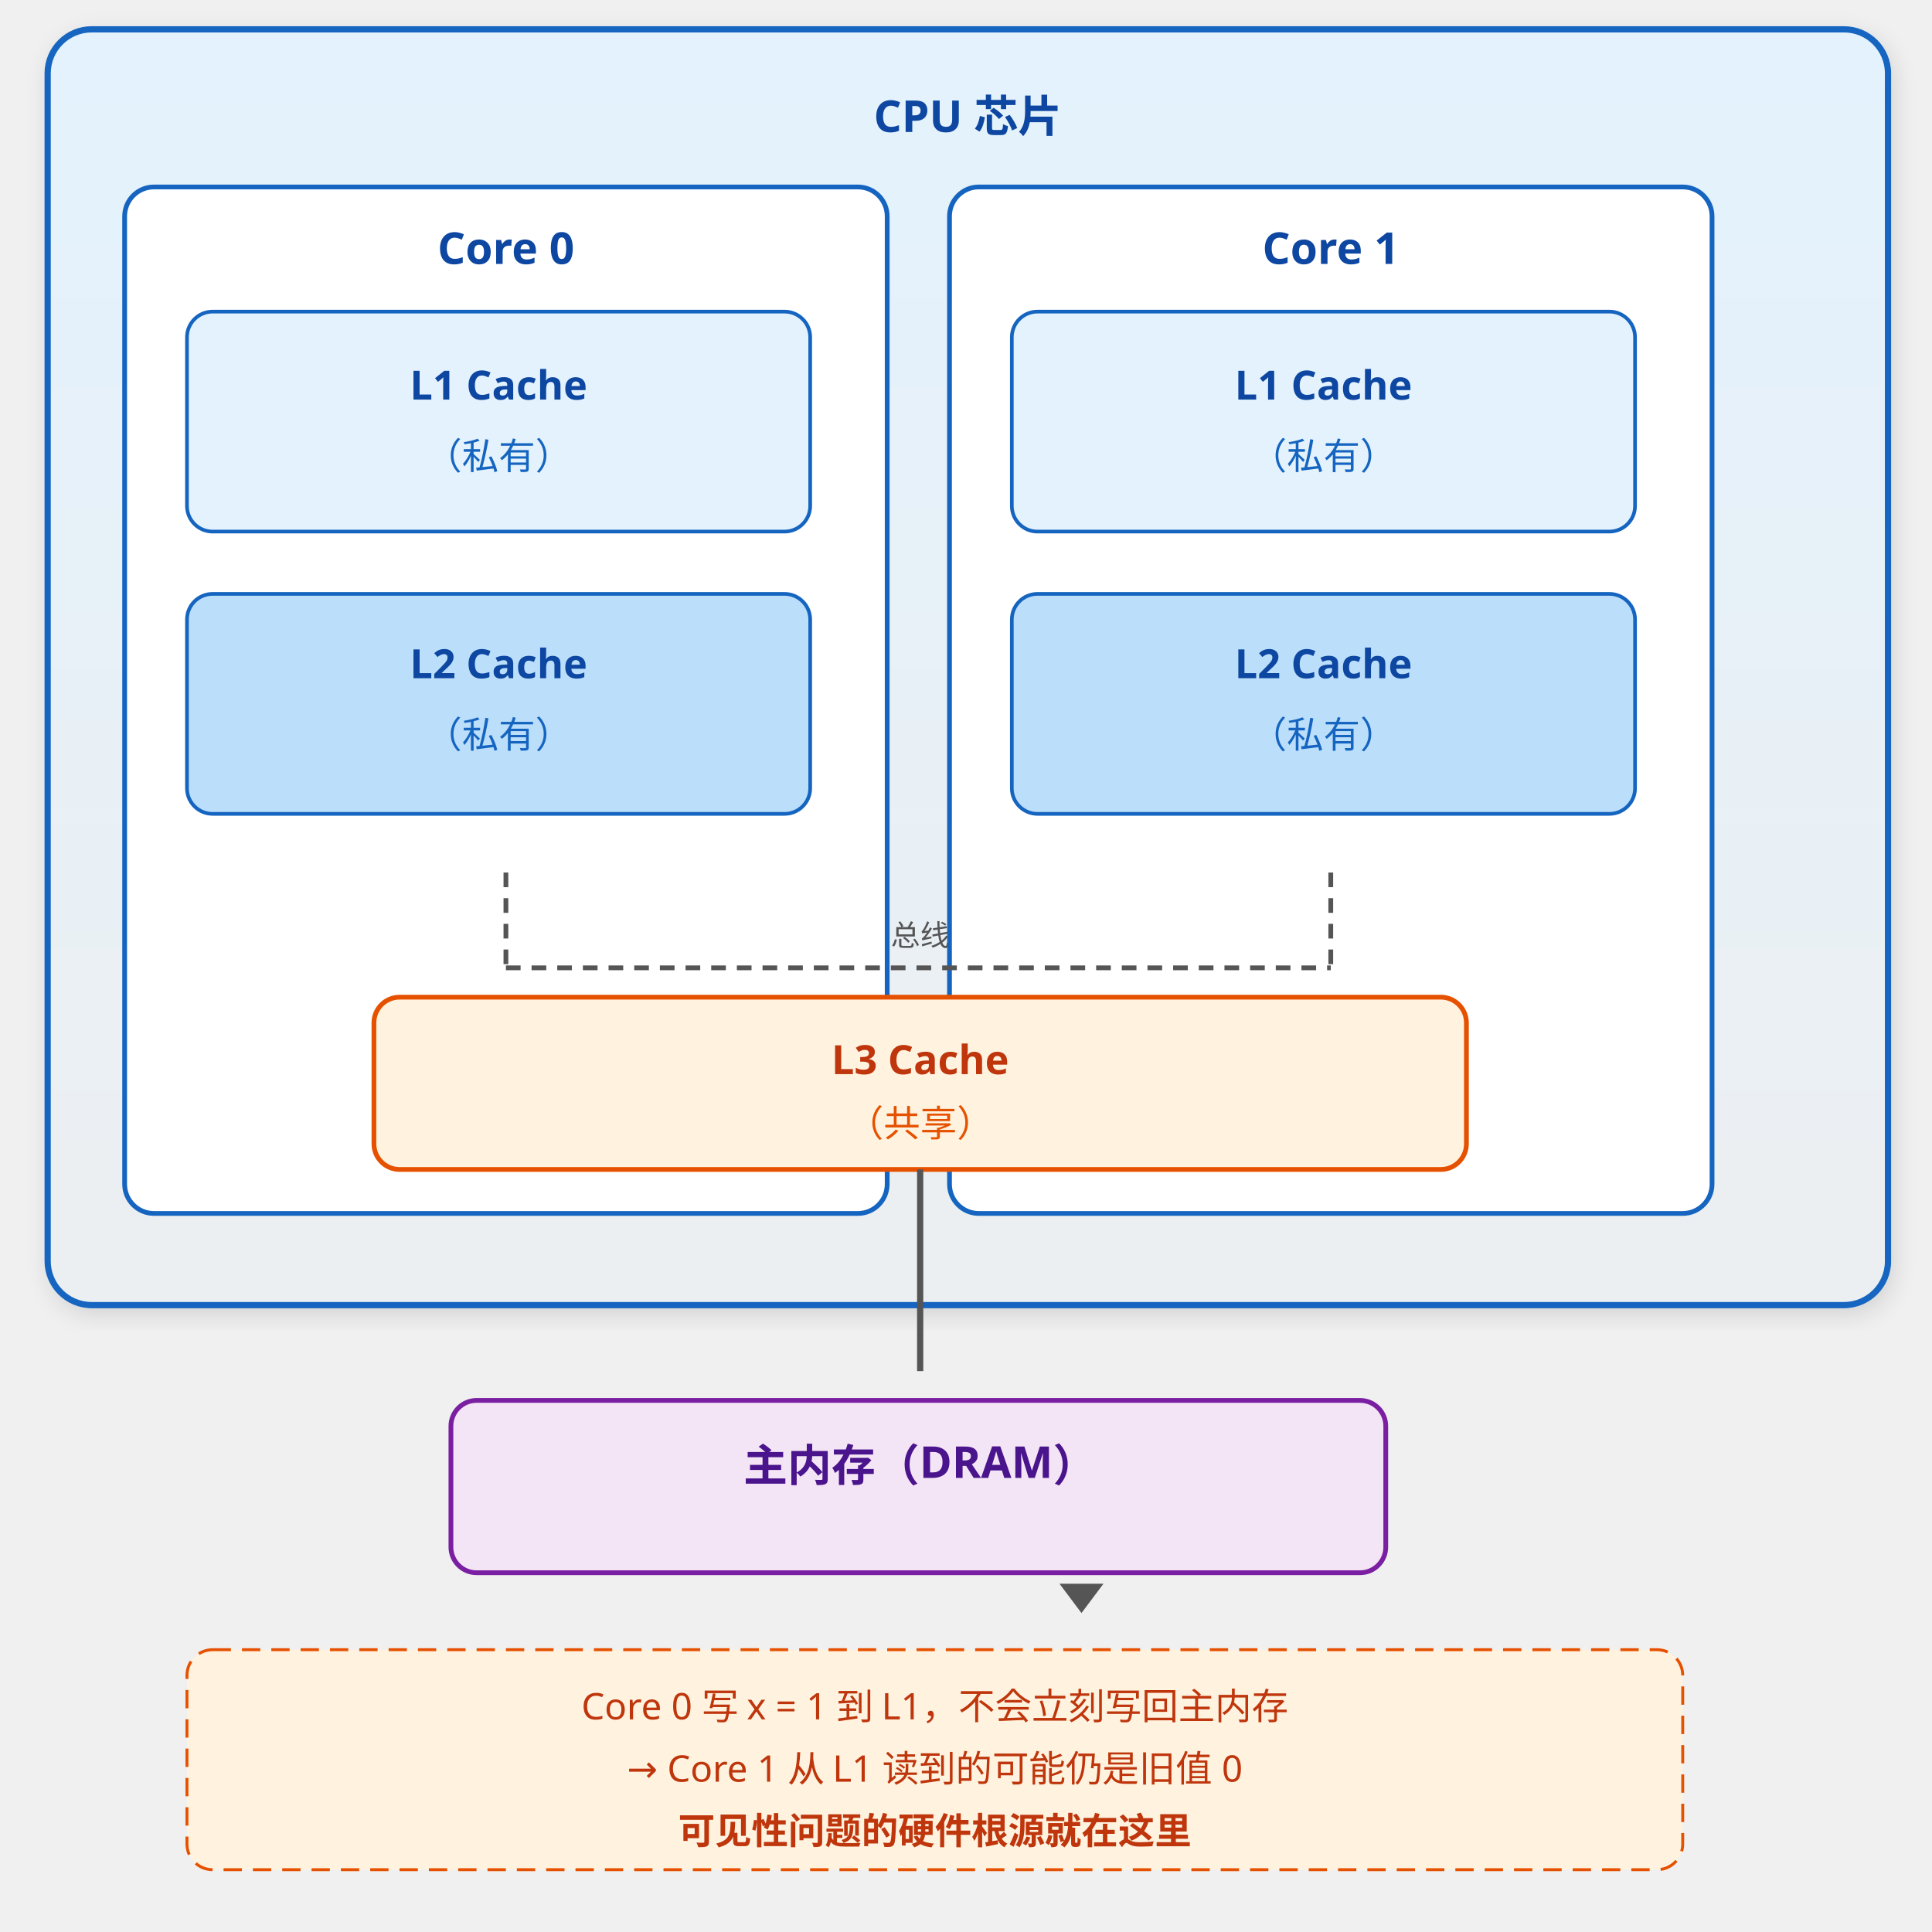
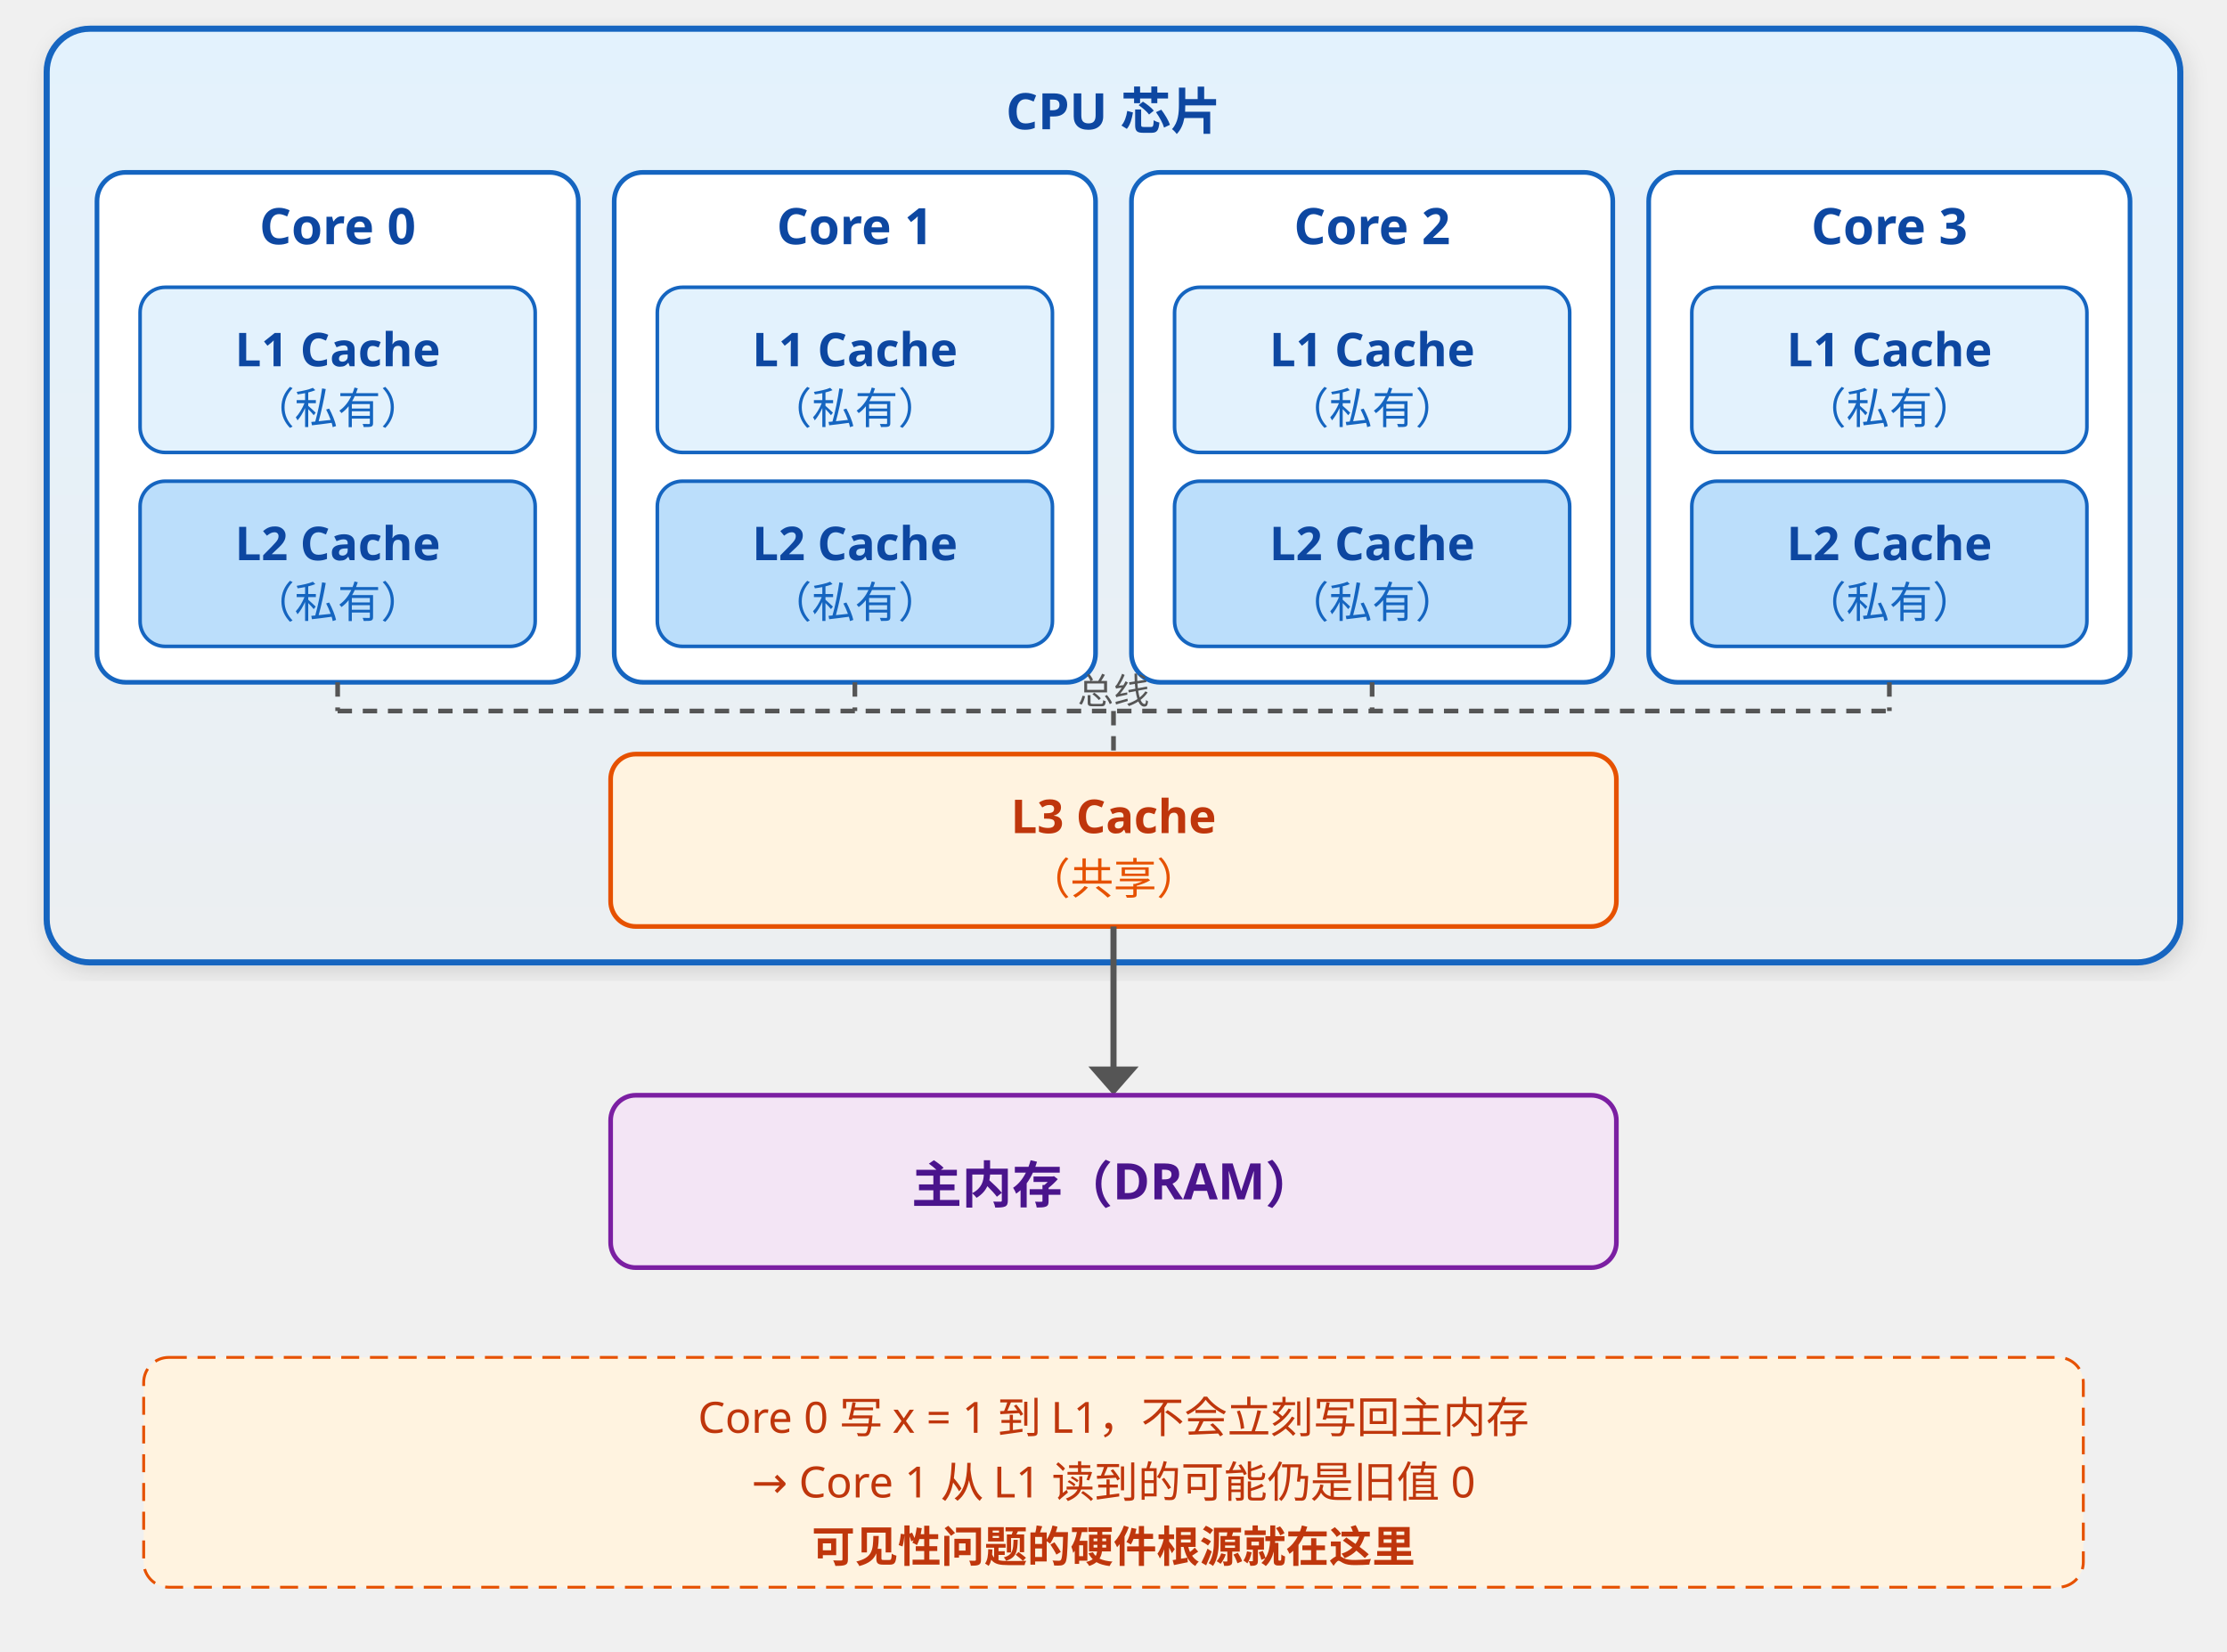
- <svg xmlns="http://www.w3.org/2000/svg" viewBox="0 0 527 527" width="527" height="527">
+ <svg xmlns="http://www.w3.org/2000/svg" viewBox="0 0 620 460" width="620" height="460">
  <defs>
    <style>
      text { font-family: 'Noto Sans SC','PingFang SC','Microsoft YaHei',sans-serif; }
    </style>
    <linearGradient id="chipBg" x1="0" y1="0" x2="0" y2="1">
      <stop offset="0%" stop-color="#e3f2fd" />
      <stop offset="100%" stop-color="#eceff1" />
    </linearGradient>
    <filter id="shadow" x="-2%" y="-2%" width="104%" height="104%">
      <feDropShadow dx="1" dy="2" stdDeviation="3" flood-opacity="0.12" />
    </filter>
  </defs>
-   <rect x="13" y="8" width="502" height="348" rx="12" fill="url(#chipBg)" stroke="#1565c0" stroke-width="1.7" filter="url(#shadow)" />
-   <text x="264" y="36" text-anchor="middle" font-size="12" font-weight="bold" fill="#0d47a1">CPU 芯片</text>
-   <rect x="34" y="51" width="208" height="280" rx="8" fill="#ffffff" stroke="#1565c0" stroke-width="1.3" />
-   <text x="138" y="72" text-anchor="middle" font-size="12" font-weight="bold" fill="#0d47a1">Core 0</text>
-   <rect x="51" y="85" width="170" height="60" rx="7" fill="#e3f2fd" stroke="#1565c0" stroke-width="1" />
-   <text x="136" y="109" text-anchor="middle" font-size="11" font-weight="bold" fill="#0d47a1">L1 Cache</text>
-   <text x="136" y="128" text-anchor="middle" font-size="10" fill="#1565c0">（私有）</text>
-   <rect x="51" y="162" width="170" height="60" rx="7" fill="#bbdefb" stroke="#1565c0" stroke-width="1" />
-   <text x="136" y="185" text-anchor="middle" font-size="11" font-weight="bold" fill="#0d47a1">L2 Cache</text>
-   <text x="136" y="204" text-anchor="middle" font-size="10" fill="#1565c0">（私有）</text>
-   <rect x="259" y="51" width="208" height="280" rx="8" fill="#ffffff" stroke="#1565c0" stroke-width="1.3" />
-   <text x="363" y="72" text-anchor="middle" font-size="12" font-weight="bold" fill="#0d47a1">Core 1</text>
-   <rect x="276" y="85" width="170" height="60" rx="7" fill="#e3f2fd" stroke="#1565c0" stroke-width="1" />
-   <text x="361" y="109" text-anchor="middle" font-size="11" font-weight="bold" fill="#0d47a1">L1 Cache</text>
-   <text x="361" y="128" text-anchor="middle" font-size="10" fill="#1565c0">（私有）</text>
-   <rect x="276" y="162" width="170" height="60" rx="7" fill="#bbdefb" stroke="#1565c0" stroke-width="1" />
-   <text x="361" y="185" text-anchor="middle" font-size="11" font-weight="bold" fill="#0d47a1">L2 Cache</text>
-   <text x="361" y="204" text-anchor="middle" font-size="10" fill="#1565c0">（私有）</text>
-   <line x1="138" y1="238" x2="138" y2="264" stroke="#555555" stroke-width="1.3" stroke-dasharray="4,3" />
-   <line x1="363" y1="238" x2="363" y2="264" stroke="#555555" stroke-width="1.3" stroke-dasharray="4,3" />
-   <line x1="138" y1="264" x2="363" y2="264" stroke="#555555" stroke-width="1.3" stroke-dasharray="4,3" />
-   <text x="251" y="258" text-anchor="middle" font-size="8" fill="#555555">总线</text>
-   <rect x="102" y="272" width="298" height="47" rx="7" fill="#fff3e0" stroke="#e65100" stroke-width="1.3" />
-   <text x="251" y="293" text-anchor="middle" font-size="11" font-weight="bold" fill="#bf360c">L3 Cache</text>
-   <text x="251" y="310" text-anchor="middle" font-size="10" fill="#e65100">（共享）</text>
-   <line x1="251" y1="319" x2="251" y2="374" stroke="#555555" stroke-width="1.7" />
-   <polygon points="295,440 289,432 301,432" fill="#555555" />
-   <rect x="123" y="382" width="255" height="47" rx="7" fill="#f3e5f5" stroke="#7b1fa2" stroke-width="1.3" />
-   <text x="251" y="404" text-anchor="middle" font-size="12" font-weight="bold" fill="#4a148c">主内存（DRAM）</text>
-   <rect x="51" y="450" width="408" height="60" rx="7" fill="#fff3e0" stroke="#e65100" stroke-width="0.8" stroke-dasharray="5,3" />
-   <text x="255" y="469" text-anchor="middle" font-size="10" fill="#bf360c">Core 0 写 x = 1 到 L1，不会立刻写回主内存</text>
-   <text x="255" y="486" text-anchor="middle" font-size="10" fill="#bf360c">→ Core 1 从 L1 读到的可能仍是旧值 0</text>
-   <text x="255" y="503" text-anchor="middle" font-size="10" font-weight="bold" fill="#bf360c">可见性问题的硬件根源就在这里</text>
+   <rect x="13" y="8" width="594" height="260" rx="12" fill="url(#chipBg)" stroke="#1565c0" stroke-width="1.7" filter="url(#shadow)" />
+   <text x="310" y="36" text-anchor="middle" font-size="14" font-weight="bold" fill="#0d47a1">CPU 芯片</text>
+   <rect x="27" y="48" width="134" height="142" rx="8" fill="#ffffff" stroke="#1565c0" stroke-width="1.3" />
+   <text x="94" y="68" text-anchor="middle" font-size="14" font-weight="bold" fill="#0d47a1">Core 0</text>
+   <rect x="39" y="80" width="110" height="46" rx="7" fill="#e3f2fd" stroke="#1565c0" stroke-width="1" />
+   <text x="94" y="102" text-anchor="middle" font-size="13" font-weight="bold" fill="#0d47a1">L1 Cache</text>
+   <text x="94" y="118" text-anchor="middle" font-size="12" fill="#1565c0">（私有）</text>
+   <rect x="39" y="134" width="110" height="46" rx="7" fill="#bbdefb" stroke="#1565c0" stroke-width="1" />
+   <text x="94" y="156" text-anchor="middle" font-size="13" font-weight="bold" fill="#0d47a1">L2 Cache</text>
+   <text x="94" y="172" text-anchor="middle" font-size="12" fill="#1565c0">（私有）</text>
+   <rect x="171" y="48" width="134" height="142" rx="8" fill="#ffffff" stroke="#1565c0" stroke-width="1.3" />
+   <text x="238" y="68" text-anchor="middle" font-size="14" font-weight="bold" fill="#0d47a1">Core 1</text>
+   <rect x="183" y="80" width="110" height="46" rx="7" fill="#e3f2fd" stroke="#1565c0" stroke-width="1" />
+   <text x="238" y="102" text-anchor="middle" font-size="13" font-weight="bold" fill="#0d47a1">L1 Cache</text>
+   <text x="238" y="118" text-anchor="middle" font-size="12" fill="#1565c0">（私有）</text>
+   <rect x="183" y="134" width="110" height="46" rx="7" fill="#bbdefb" stroke="#1565c0" stroke-width="1" />
+   <text x="238" y="156" text-anchor="middle" font-size="13" font-weight="bold" fill="#0d47a1">L2 Cache</text>
+   <text x="238" y="172" text-anchor="middle" font-size="12" fill="#1565c0">（私有）</text>
+   <rect x="315" y="48" width="134" height="142" rx="8" fill="#ffffff" stroke="#1565c0" stroke-width="1.3" />
+   <text x="382" y="68" text-anchor="middle" font-size="14" font-weight="bold" fill="#0d47a1">Core 2</text>
+   <rect x="327" y="80" width="110" height="46" rx="7" fill="#e3f2fd" stroke="#1565c0" stroke-width="1" />
+   <text x="382" y="102" text-anchor="middle" font-size="13" font-weight="bold" fill="#0d47a1">L1 Cache</text>
+   <text x="382" y="118" text-anchor="middle" font-size="12" fill="#1565c0">（私有）</text>
+   <rect x="327" y="134" width="110" height="46" rx="7" fill="#bbdefb" stroke="#1565c0" stroke-width="1" />
+   <text x="382" y="156" text-anchor="middle" font-size="13" font-weight="bold" fill="#0d47a1">L2 Cache</text>
+   <text x="382" y="172" text-anchor="middle" font-size="12" fill="#1565c0">（私有）</text>
+   <rect x="459" y="48" width="134" height="142" rx="8" fill="#ffffff" stroke="#1565c0" stroke-width="1.3" />
+   <text x="526" y="68" text-anchor="middle" font-size="14" font-weight="bold" fill="#0d47a1">Core 3</text>
+   <rect x="471" y="80" width="110" height="46" rx="7" fill="#e3f2fd" stroke="#1565c0" stroke-width="1" />
+   <text x="526" y="102" text-anchor="middle" font-size="13" font-weight="bold" fill="#0d47a1">L1 Cache</text>
+   <text x="526" y="118" text-anchor="middle" font-size="12" fill="#1565c0">（私有）</text>
+   <rect x="471" y="134" width="110" height="46" rx="7" fill="#bbdefb" stroke="#1565c0" stroke-width="1" />
+   <text x="526" y="156" text-anchor="middle" font-size="13" font-weight="bold" fill="#0d47a1">L2 Cache</text>
+   <text x="526" y="172" text-anchor="middle" font-size="12" fill="#1565c0">（私有）</text>
+   <line x1="94" y1="190" x2="94" y2="198" stroke="#555555" stroke-width="1.3" stroke-dasharray="4,3" />
+   <line x1="238" y1="190" x2="238" y2="198" stroke="#555555" stroke-width="1.3" stroke-dasharray="4,3" />
+   <line x1="382" y1="190" x2="382" y2="198" stroke="#555555" stroke-width="1.3" stroke-dasharray="4,3" />
+   <line x1="526" y1="190" x2="526" y2="198" stroke="#555555" stroke-width="1.3" stroke-dasharray="4,3" />
+   <line x1="94" y1="198" x2="526" y2="198" stroke="#555555" stroke-width="1.3" stroke-dasharray="4,3" />
+   <text x="310" y="196" text-anchor="middle" font-size="10" fill="#555555">总线</text>
+   <line x1="310" y1="198" x2="310" y2="210" stroke="#555555" stroke-width="1.3" stroke-dasharray="4,3" />
+   <rect x="170" y="210" width="280" height="48" rx="7" fill="#fff3e0" stroke="#e65100" stroke-width="1.3" />
+   <text x="310" y="232" text-anchor="middle" font-size="13" font-weight="bold" fill="#bf360c">L3 Cache</text>
+   <text x="310" y="249" text-anchor="middle" font-size="12" fill="#e65100">（共享）</text>
+   <line x1="310" y1="258" x2="310" y2="300" stroke="#555555" stroke-width="1.7" />
+   <polygon points="310,305 303,297 317,297" fill="#555555" />
+   <rect x="170" y="305" width="280" height="48" rx="7" fill="#f3e5f5" stroke="#7b1fa2" stroke-width="1.3" />
+   <text x="310" y="335" text-anchor="middle" font-size="14" font-weight="bold" fill="#4a148c">主内存（DRAM）</text>
+   <rect x="40" y="378" width="540" height="64" rx="7" fill="#fff3e0" stroke="#e65100" stroke-width="0.8" stroke-dasharray="5,3" />
+   <text x="310" y="399" text-anchor="middle" font-size="12" fill="#bf360c">Core 0 写 x = 1 到 L1，不会立刻写回主内存</text>
+   <text x="310" y="417" text-anchor="middle" font-size="12" fill="#bf360c">→ Core 1 从 L1 读到的可能仍是旧值 0</text>
+   <text x="310" y="435" text-anchor="middle" font-size="12" font-weight="bold" fill="#bf360c">可见性问题的硬件根源就在这里</text>
</svg>
